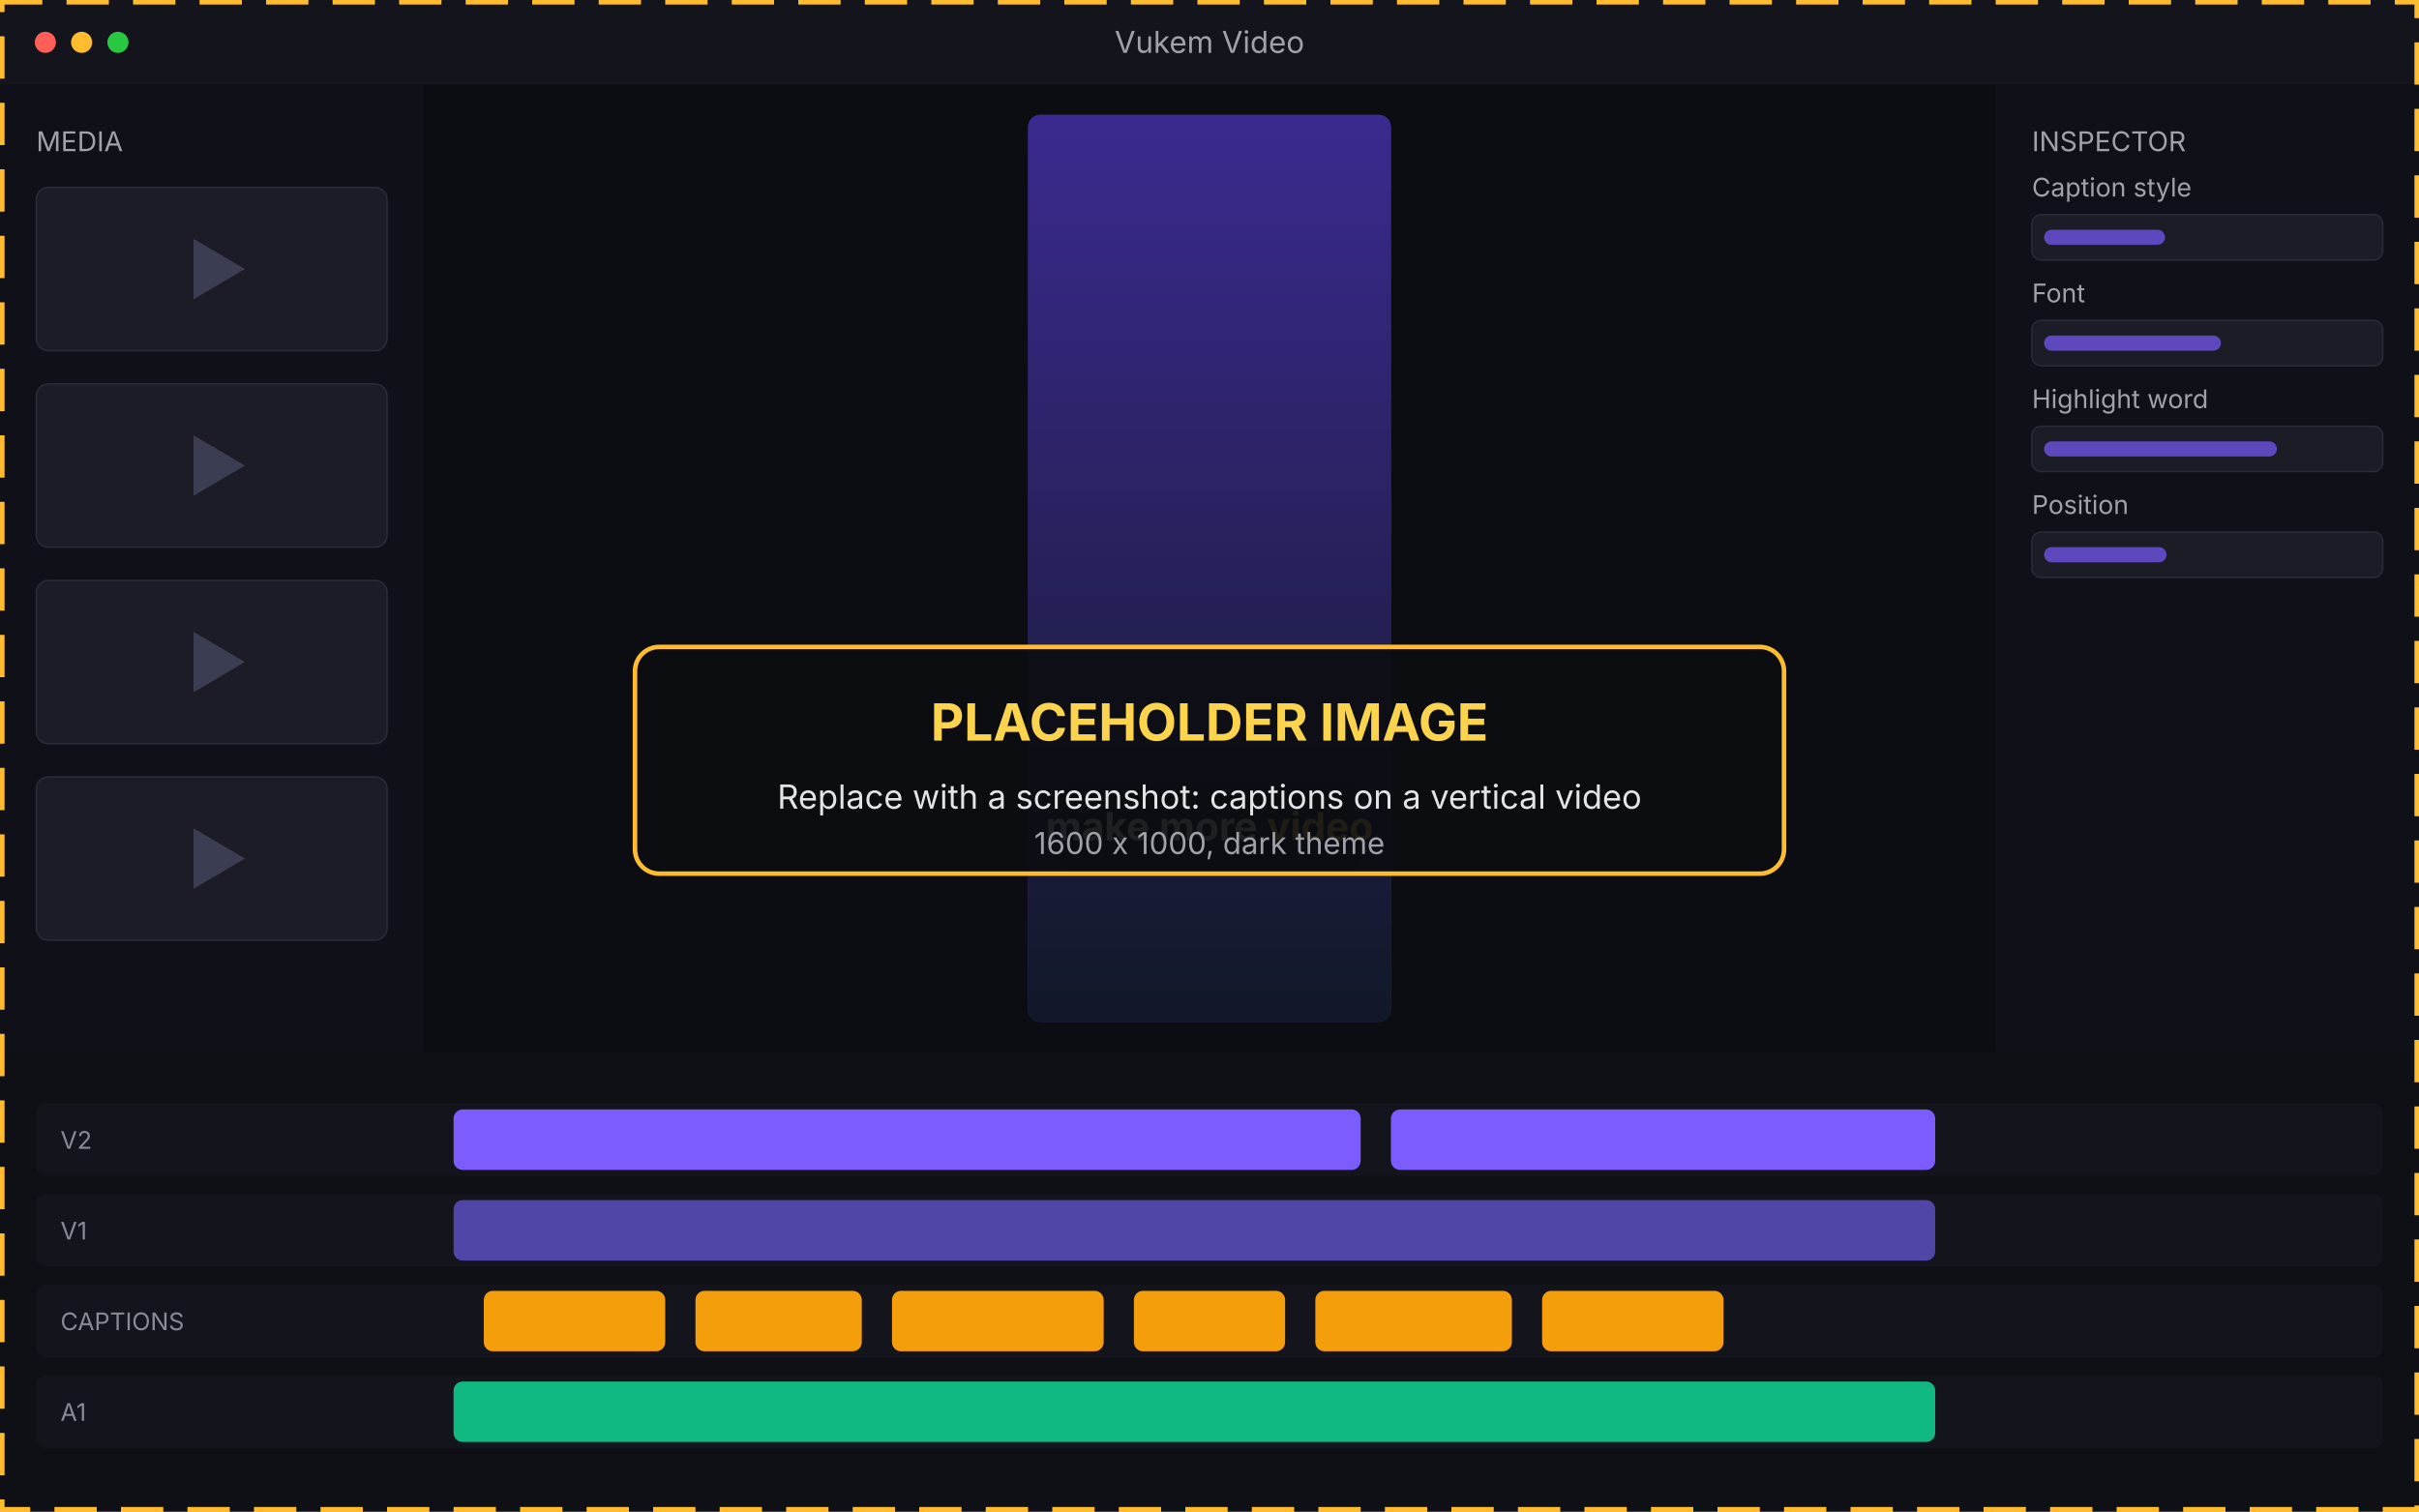
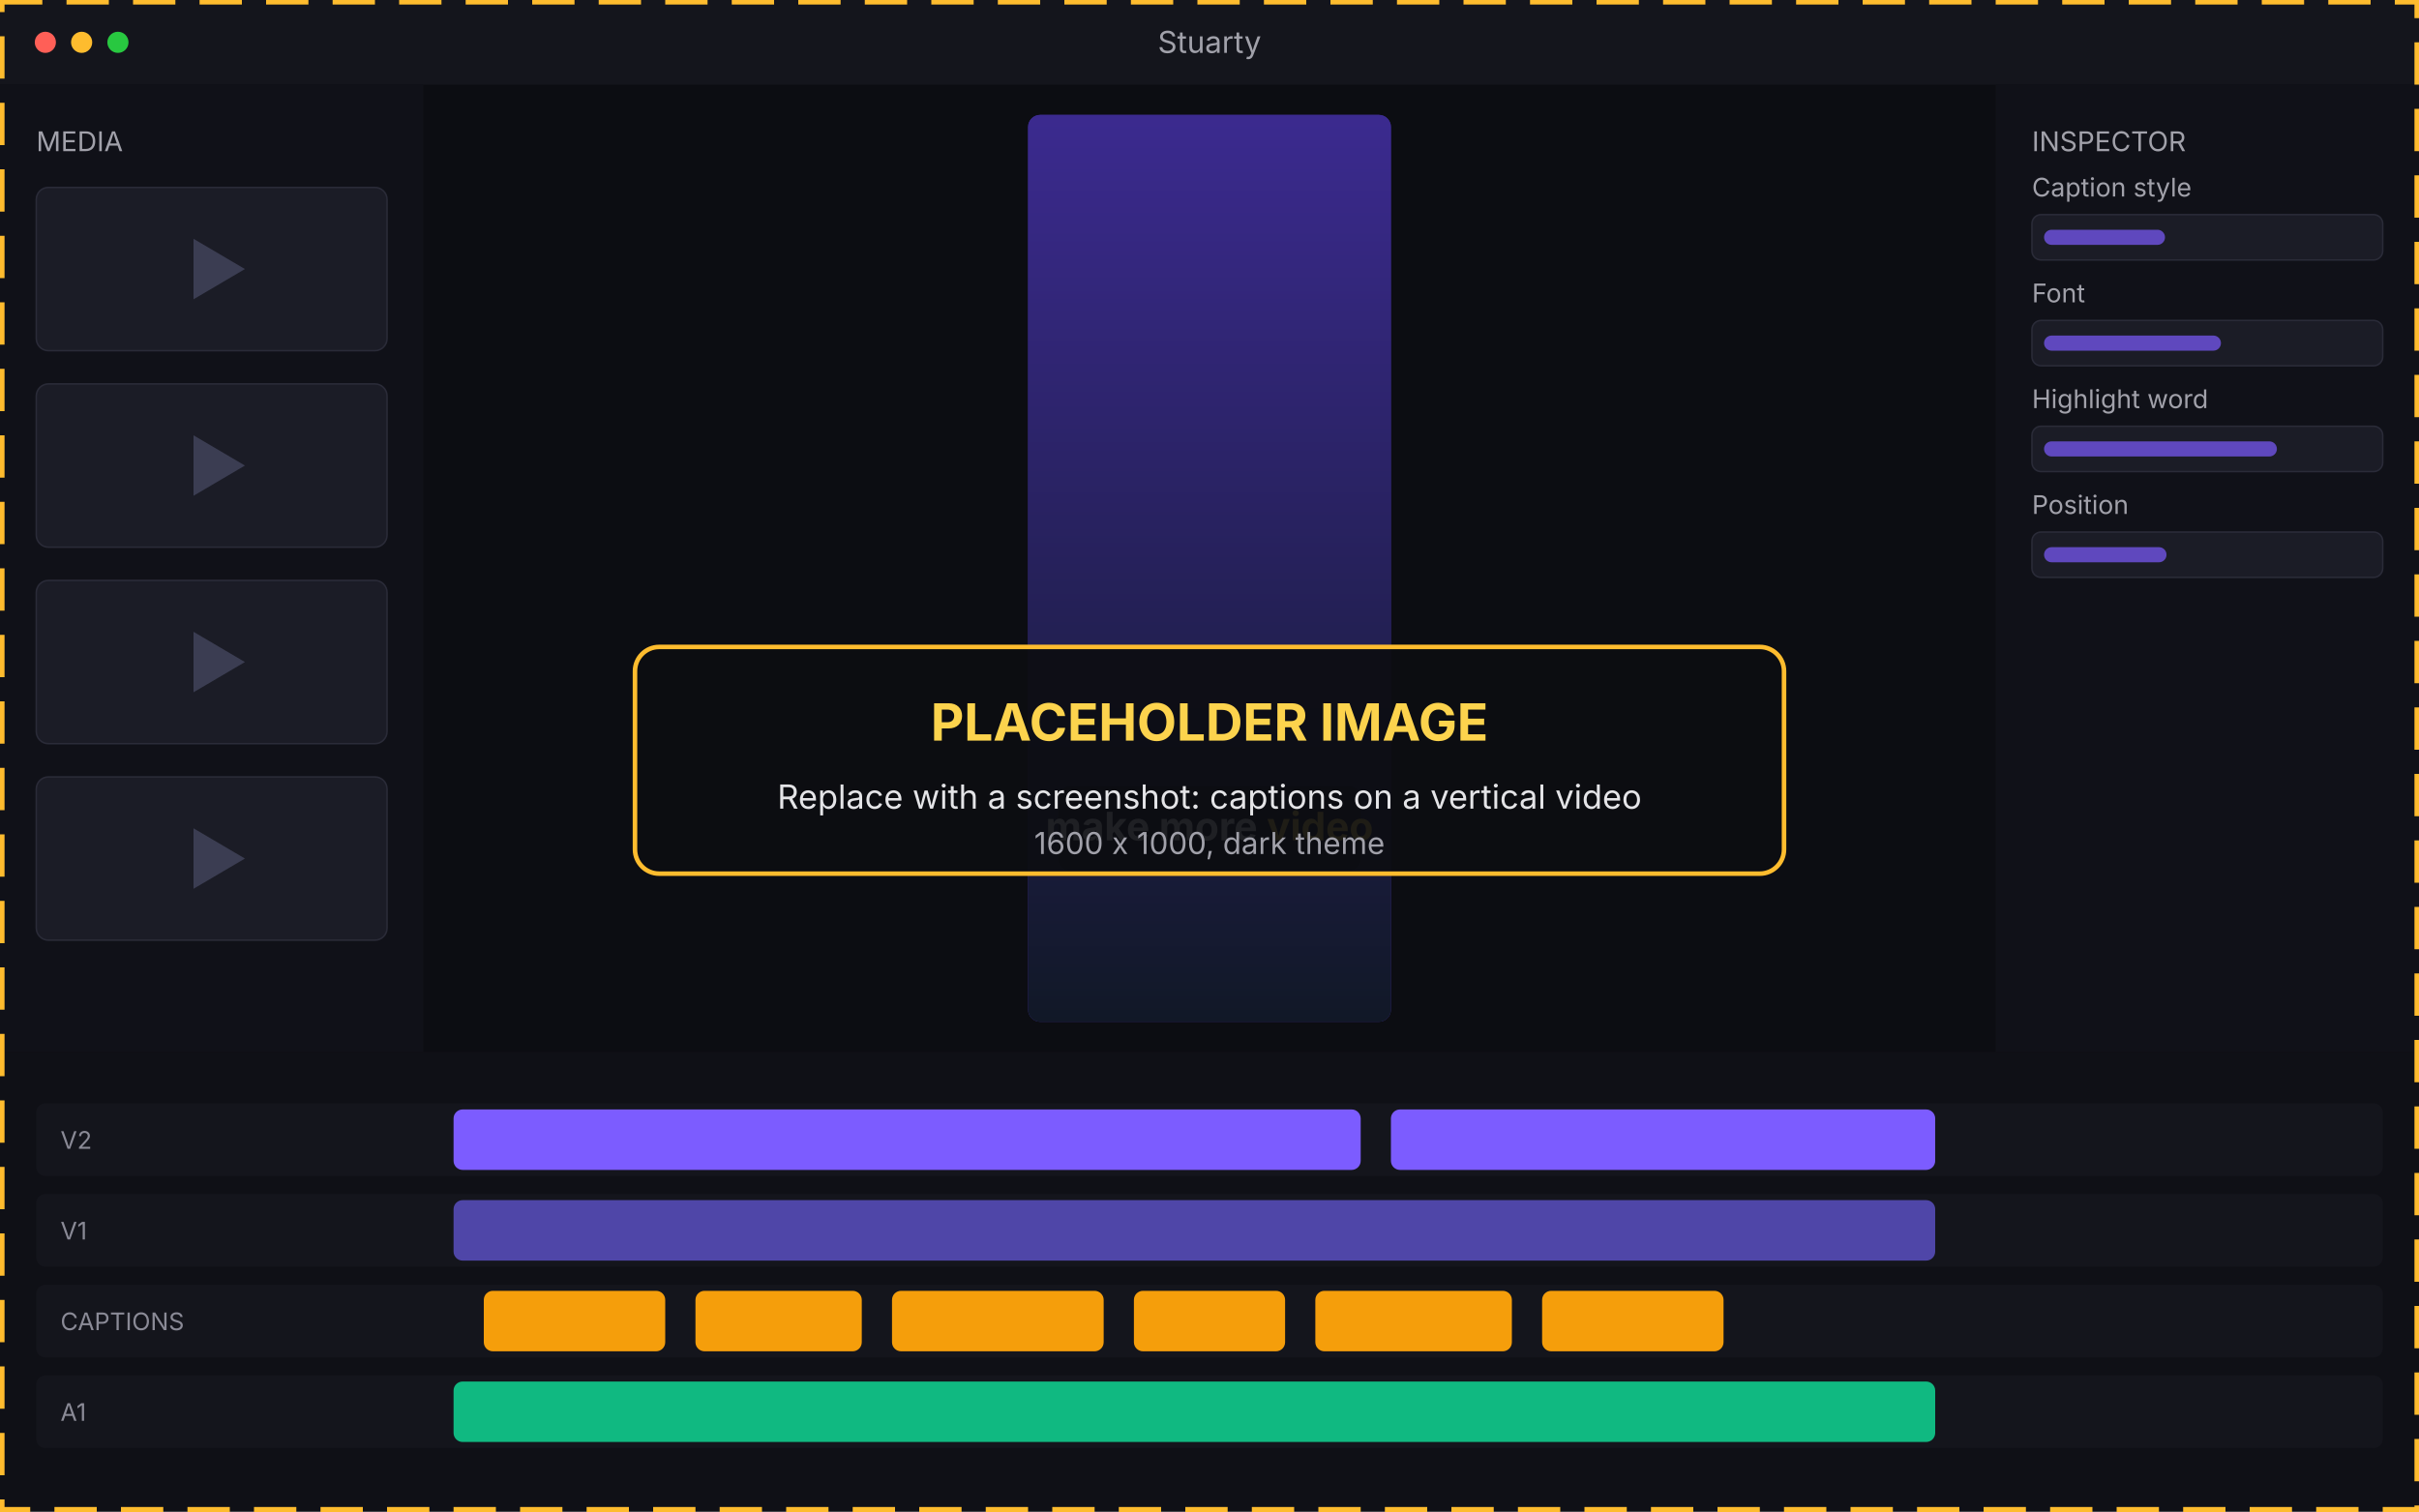
<svg xmlns="http://www.w3.org/2000/svg" viewBox="0 0 1600 1000" width="1600" height="1000" role="img" aria-labelledby="t">
  <rect width="1600" height="1000" fill="#0c0d12" />
  <rect width="1600" height="56" fill="#14151c" />
  <circle cx="30" cy="28" r="7" fill="#ff5f57" />
  <circle cx="54" cy="28" r="7" fill="#febc2e" />
  <circle cx="78" cy="28" r="7" fill="#28c840" />
-   <text x="800" y="35" text-anchor="middle" font-family="Inter, system-ui, sans-serif" font-size="20" fill="#a1a1aa">Vukem Video</text>
+   <text x="800" y="35" text-anchor="middle" font-family="Inter, system-ui, sans-serif" font-size="20" fill="#a1a1aa">Stuarty</text>
  <rect x="0" y="56" width="280" height="640" fill="#101118" />
  <rect x="1320" y="56" width="280" height="640" fill="#101118" />
  <text x="24" y="100" font-family="Inter, system-ui, sans-serif" font-size="18" fill="#a1a1aa">MEDIA</text>
  <text x="1344" y="100" font-family="Inter, system-ui, sans-serif" font-size="18" fill="#a1a1aa">INSPECTOR</text>
  <defs>
    <linearGradient id="g" x1="0" y1="0" x2="0" y2="1">
      <stop offset="0" stop-color="#3b2a8f" />
      <stop offset="1" stop-color="#111827" />
    </linearGradient>
  </defs>
  <rect x="24" y="124" width="232" height="108" rx="8" fill="#1b1c26" />
  <rect x="24" y="124" width="232" height="108" rx="8" fill="none" stroke="#2a2b38" />
  <path d="M128 158v40l34-20z" fill="#3b3d52" />
  <rect x="24" y="254" width="232" height="108" rx="8" fill="#1b1c26" />
  <rect x="24" y="254" width="232" height="108" rx="8" fill="none" stroke="#2a2b38" />
  <path d="M128 288v40l34-20z" fill="#3b3d52" />
  <rect x="24" y="384" width="232" height="108" rx="8" fill="#1b1c26" />
  <rect x="24" y="384" width="232" height="108" rx="8" fill="none" stroke="#2a2b38" />
  <path d="M128 418v40l34-20z" fill="#3b3d52" />
  <rect x="24" y="514" width="232" height="108" rx="8" fill="#1b1c26" />
  <rect x="24" y="514" width="232" height="108" rx="8" fill="none" stroke="#2a2b38" />
  <path d="M128 548v40l34-20z" fill="#3b3d52" />
  <rect x="680" y="76" width="240" height="600" rx="8" fill="#3b2a8f" />
  <rect x="680" y="76" width="240" height="600" rx="8" fill="url(#g)" />
  <rect x="700" y="520" width="200" height="56" rx="8" fill="#000" fill-opacity=".6" />
  <text x="800" y="556" text-anchor="middle" font-family="Inter, system-ui, sans-serif" font-size="26" font-weight="700" fill="#fff">make more <tspan fill="#fcd34d">video</tspan>
  </text>
  <text x="1344" y="130" font-family="Inter, system-ui, sans-serif" font-size="17" fill="#a1a1aa">Caption style</text>
  <rect x="1344" y="142" width="232" height="30" rx="6" fill="#1b1c26" stroke="#2a2b38" />
  <rect x="1352" y="152" width="80" height="10" rx="5" fill="#7c5cff" fill-opacity=".7" />
  <text x="1344" y="200" font-family="Inter, system-ui, sans-serif" font-size="17" fill="#a1a1aa">Font</text>
  <rect x="1344" y="212" width="232" height="30" rx="6" fill="#1b1c26" stroke="#2a2b38" />
  <rect x="1352" y="222" width="117" height="10" rx="5" fill="#7c5cff" fill-opacity=".7" />
  <text x="1344" y="270" font-family="Inter, system-ui, sans-serif" font-size="17" fill="#a1a1aa">Highlight word</text>
  <rect x="1344" y="282" width="232" height="30" rx="6" fill="#1b1c26" stroke="#2a2b38" />
  <rect x="1352" y="292" width="154" height="10" rx="5" fill="#7c5cff" fill-opacity=".7" />
  <text x="1344" y="340" font-family="Inter, system-ui, sans-serif" font-size="17" fill="#a1a1aa">Position</text>
  <rect x="1344" y="352" width="232" height="30" rx="6" fill="#1b1c26" stroke="#2a2b38" />
  <rect x="1352" y="362" width="81" height="10" rx="5" fill="#7c5cff" fill-opacity=".7" />
  <rect x="0" y="696" width="1600" height="304" fill="#0f1016" />
  <rect x="24" y="730" width="1552" height="48" rx="6" fill="#14151c" />
  <text x="40" y="760" font-family="Inter, system-ui, sans-serif" font-size="16" fill="#8a8a96">V2</text>
  <rect x="24" y="790" width="1552" height="48" rx="6" fill="#14151c" />
  <text x="40" y="820" font-family="Inter, system-ui, sans-serif" font-size="16" fill="#8a8a96">V1</text>
  <rect x="24" y="850" width="1552" height="48" rx="6" fill="#14151c" />
  <text x="40" y="880" font-family="Inter, system-ui, sans-serif" font-size="16" fill="#8a8a96">CAPTIONS</text>
  <rect x="24" y="910" width="1552" height="48" rx="6" fill="#14151c" />
  <text x="40" y="940" font-family="Inter, system-ui, sans-serif" font-size="16" fill="#8a8a96">A1</text>
  <rect x="300" y="734" width="600" height="40" rx="6" fill="#7c5cff" />
  <rect x="920" y="734" width="360" height="40" rx="6" fill="#7c5cff" />
  <rect x="300" y="794" width="980" height="40" rx="6" fill="#4f46a8" />
  <rect x="320" y="854" width="120" height="40" rx="6" fill="#f59e0b" />
  <rect x="460" y="854" width="110" height="40" rx="6" fill="#f59e0b" />
  <rect x="590" y="854" width="140" height="40" rx="6" fill="#f59e0b" />
  <rect x="750" y="854" width="100" height="40" rx="6" fill="#f59e0b" />
  <rect x="870" y="854" width="130" height="40" rx="6" fill="#f59e0b" />
  <rect x="1020" y="854" width="120" height="40" rx="6" fill="#f59e0b" />
  <rect x="300" y="914" width="980" height="40" rx="6" fill="#10b981" />
  <rect x="0" y="0" width="1600" height="1000" fill="none" stroke="#febc2e" stroke-width="6" stroke-dasharray="28 16" />
  <rect x="420" y="428" width="760" height="150" rx="16" fill="#0c0d12" fill-opacity=".92" stroke="#febc2e" stroke-width="3" />
  <text x="800" y="490" text-anchor="middle" font-family="Inter, system-ui, sans-serif" font-size="34" font-weight="700" fill="#fcd34d">PLACEHOLDER IMAGE</text>
  <text x="800" y="535" text-anchor="middle" font-family="Inter, system-ui, sans-serif" font-size="22" fill="#e4e4e7">Replace with a screenshot: captions on a vertical video</text>
  <text x="800" y="565" text-anchor="middle" font-family="Inter, system-ui, sans-serif" font-size="20" fill="#a1a1aa">1600 x 1000, dark theme</text>
</svg>
